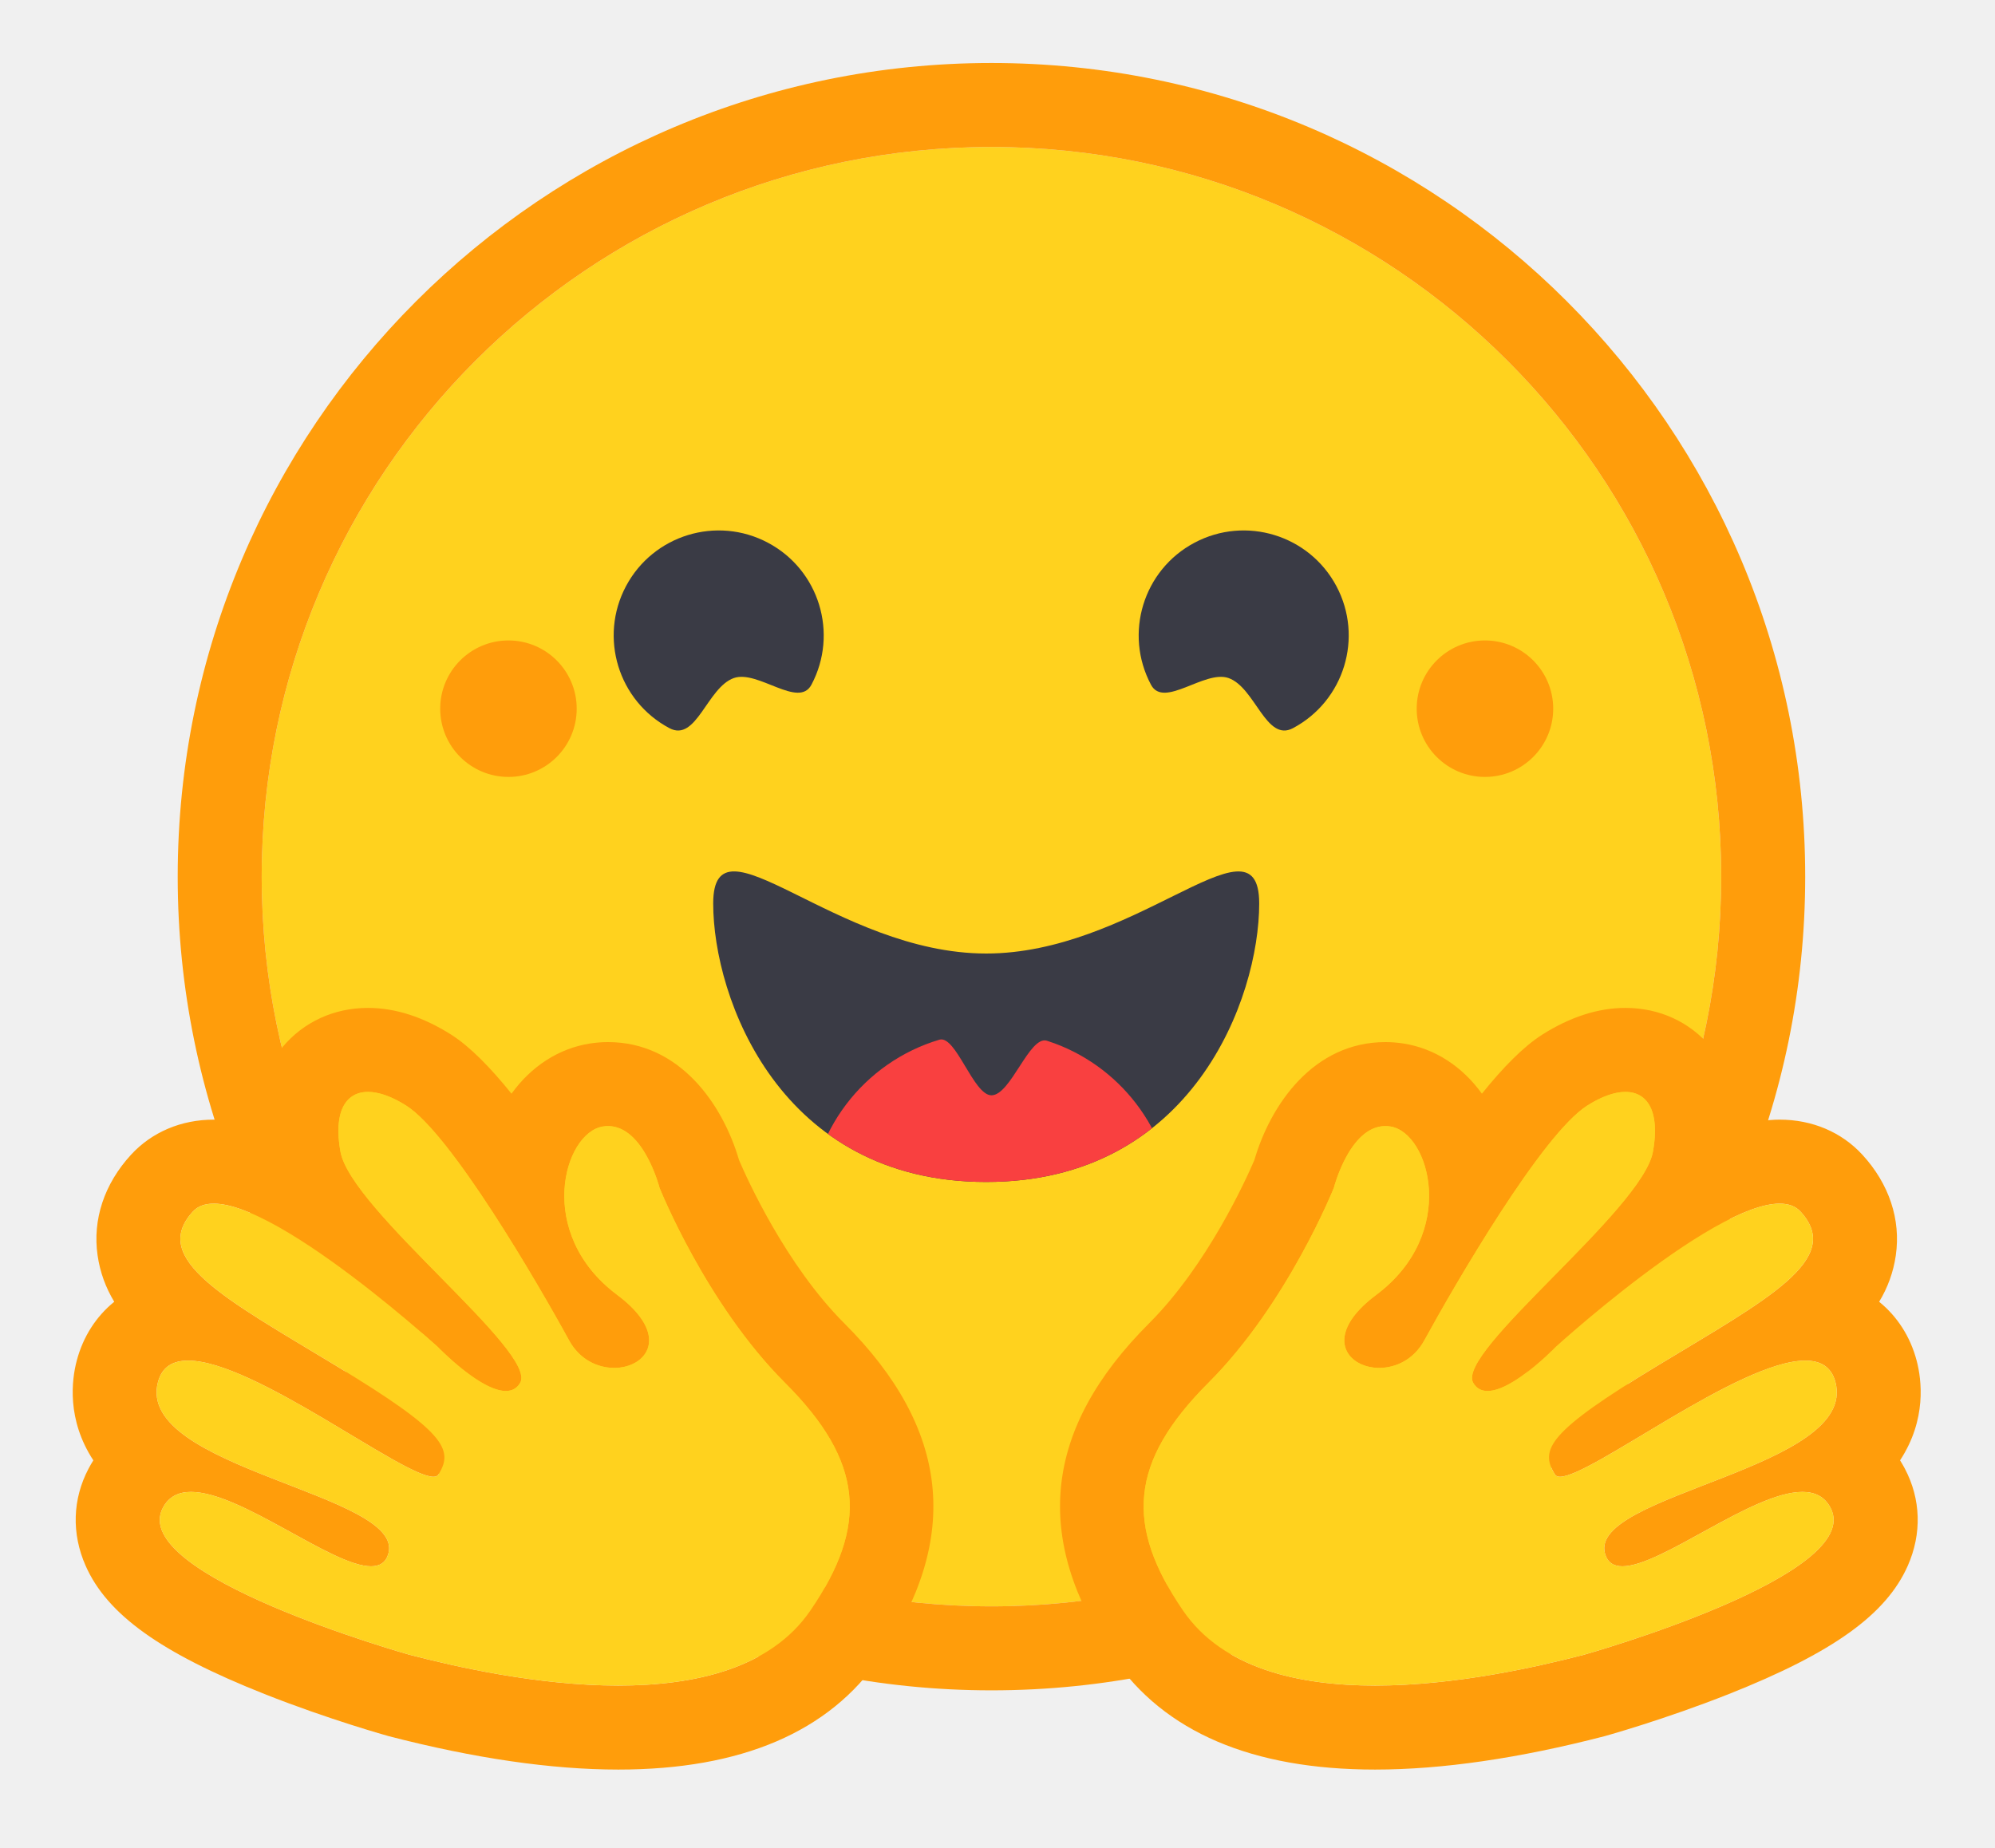
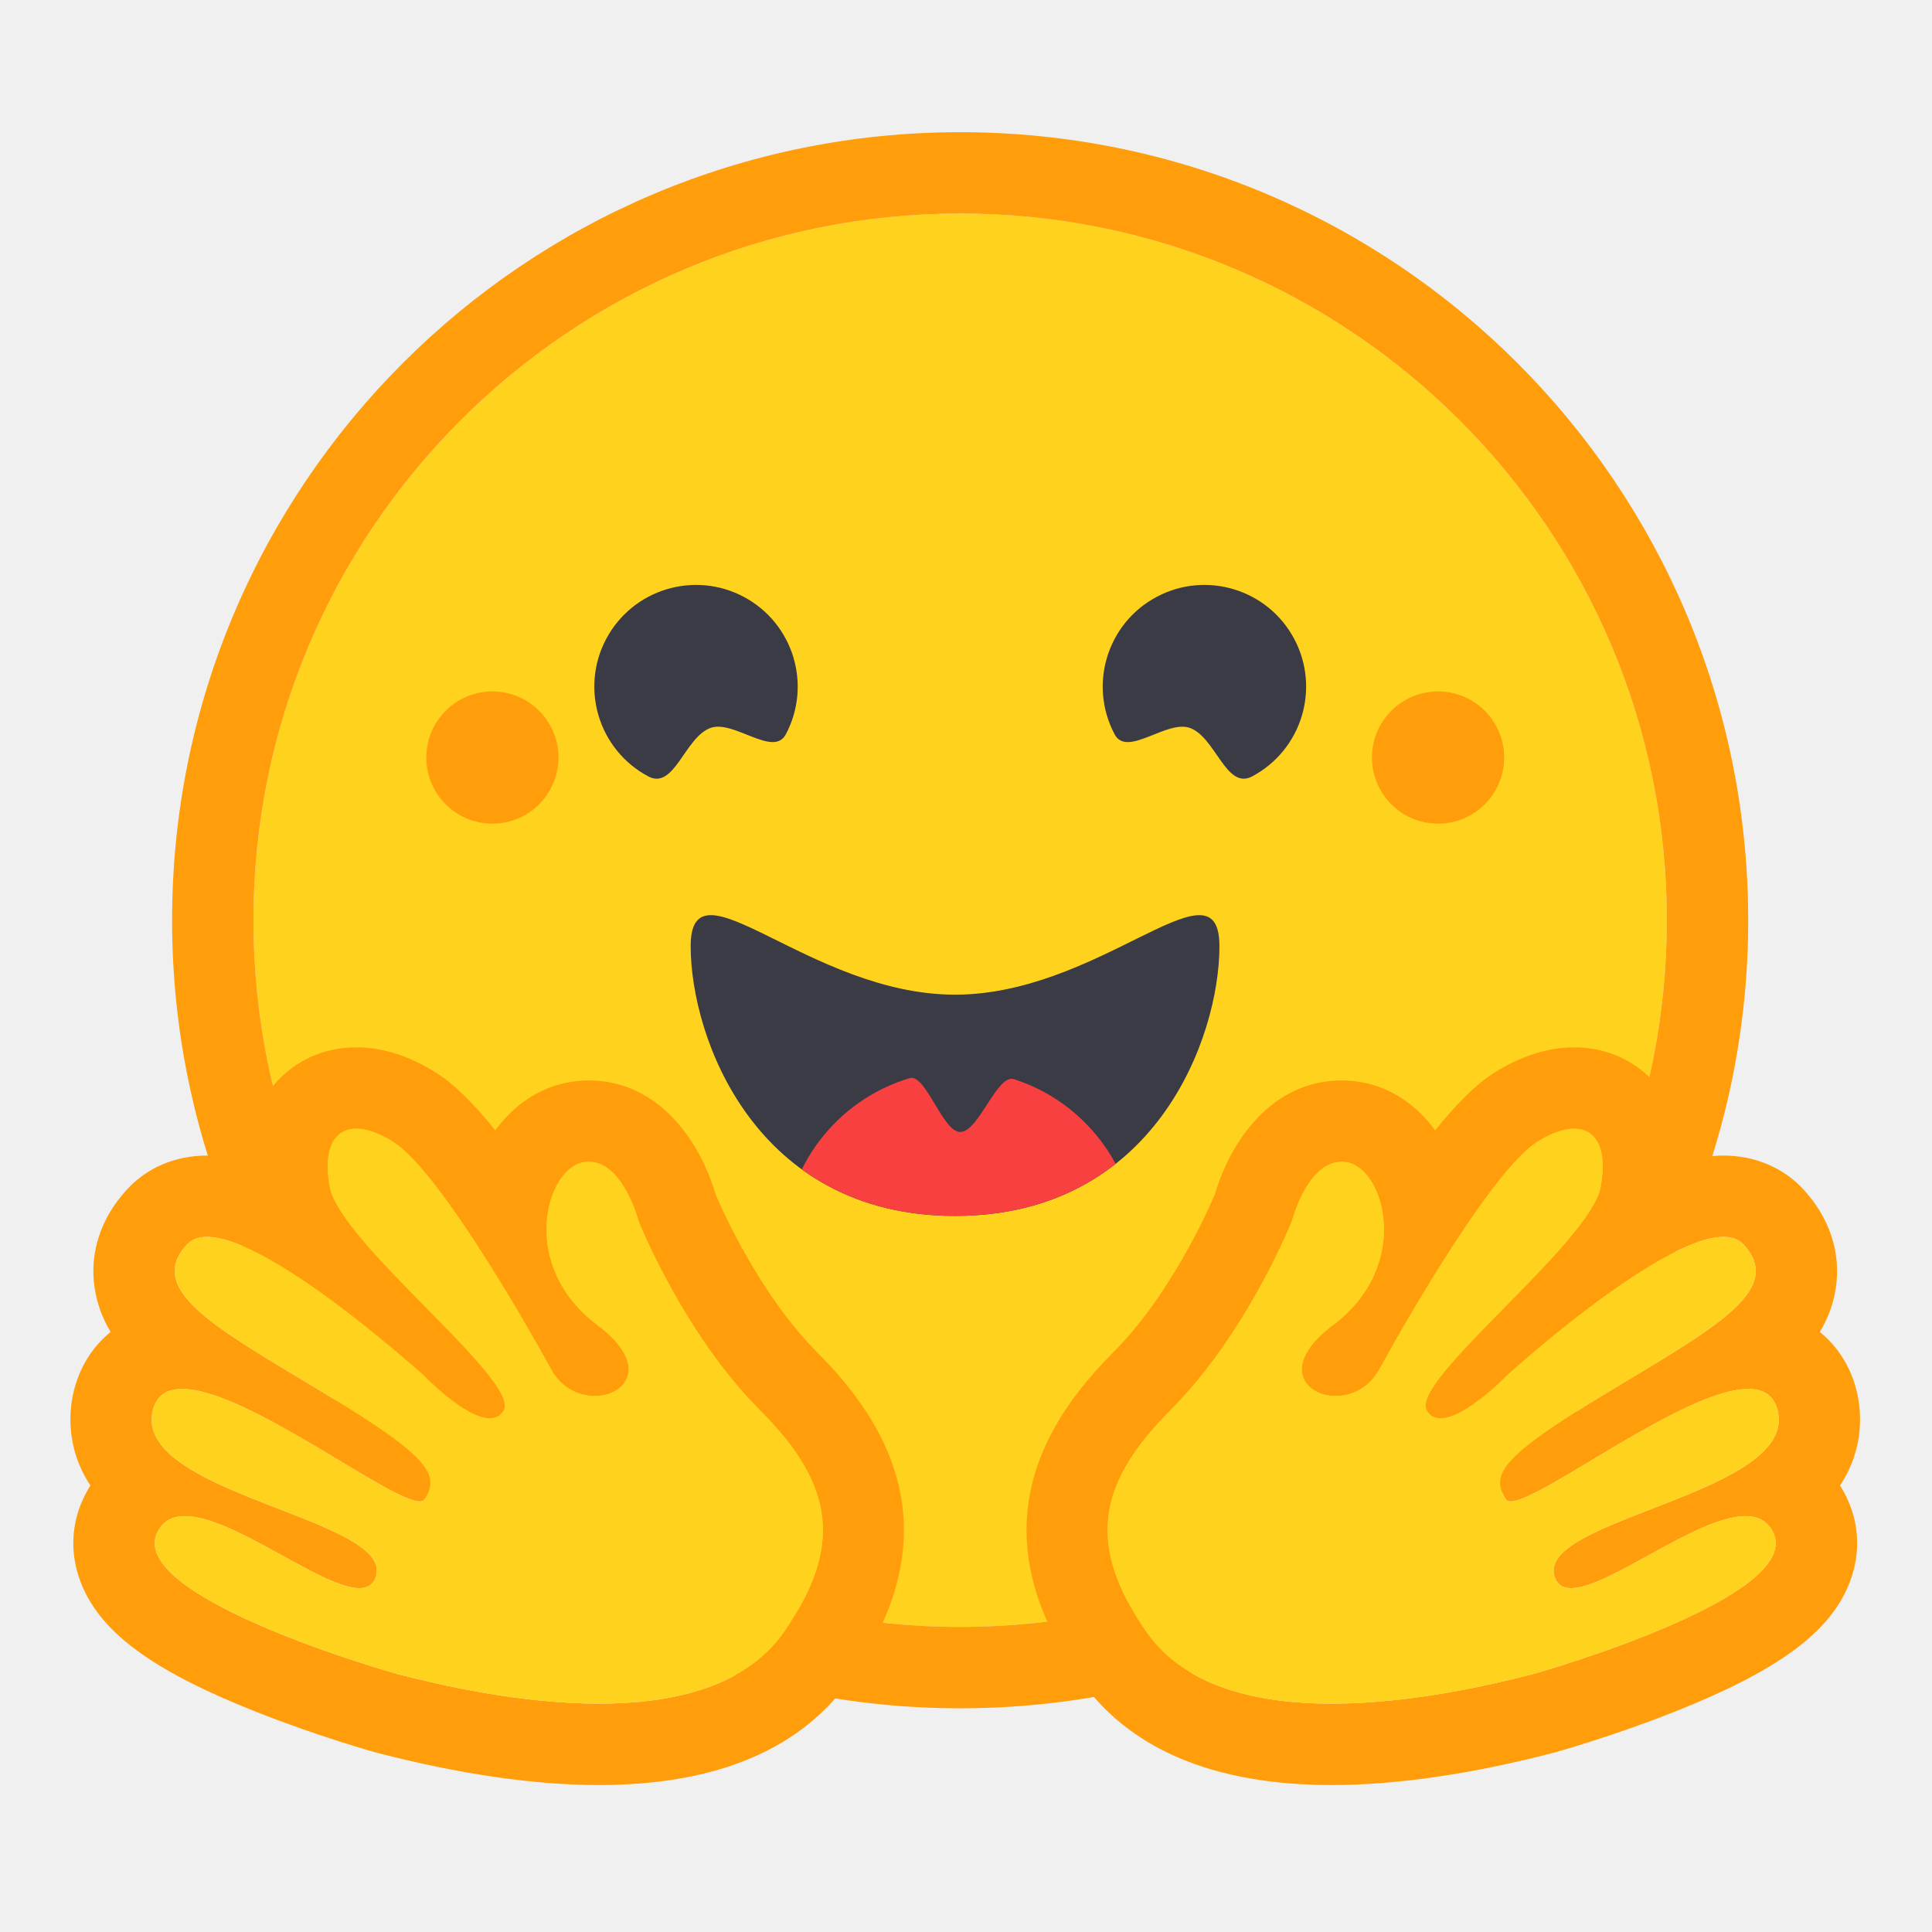
- <svg xmlns="http://www.w3.org/2000/svg" width="95" height="88" viewBox="0 0 95 88" fill="none">
+ <svg xmlns="http://www.w3.org/2000/svg" width="16" height="16" viewBox="0 0 95 88" fill="none">
  <path d="M47.212 76.5C66.404 76.5 81.962 60.942 81.962 41.75C81.962 22.558 66.404 7 47.212 7C28.02 7 12.462 22.558 12.462 41.75C12.462 60.942 28.02 76.5 47.212 76.5Z" fill="#FFD21E" />
  <path d="M81.962 41.75C81.962 22.558 66.404 7 47.212 7C28.02 7 12.462 22.558 12.462 41.75C12.462 60.942 28.02 76.5 47.212 76.5C66.404 76.5 81.962 60.942 81.962 41.75ZM8.462 41.75C8.462 20.349 25.811 3 47.212 3C68.613 3 85.962 20.349 85.962 41.75C85.962 63.151 68.613 80.5 47.212 80.5C25.811 80.5 8.462 63.151 8.462 41.75Z" fill="#FF9D0B" />
  <path d="M58.502 32.291C59.777 32.742 60.284 35.361 61.571 34.677C64.01 33.38 64.935 30.353 63.639 27.915C62.342 25.477 59.315 24.551 56.877 25.848C54.438 27.144 53.513 30.171 54.809 32.61C55.421 33.76 57.363 31.889 58.502 32.291Z" fill="#3A3B45" />
  <path d="M34.945 32.291C33.671 32.742 33.164 35.361 31.877 34.677C29.438 33.38 28.513 30.353 29.809 27.915C31.106 25.477 34.133 24.551 36.571 25.848C39.01 27.144 39.935 30.171 38.639 32.61C38.027 33.76 36.085 31.889 34.945 32.291Z" fill="#3A3B45" />
  <path d="M46.962 56.289C56.79 56.289 59.962 47.526 59.962 43.026C59.962 40.688 58.39 41.424 55.872 42.67C53.545 43.822 50.41 45.41 46.962 45.41C39.782 45.41 33.962 38.526 33.962 43.026C33.962 47.526 37.133 56.289 46.962 56.289Z" fill="#3A3B45" />
  <mask id="mask0" mask-type="alpha" maskUnits="userSpaceOnUse" x="33" y="41" width="27" height="16">
    <path d="M46.962 56.289C56.79 56.289 59.962 47.526 59.962 43.026C59.962 40.688 58.39 41.424 55.872 42.67C53.545 43.822 50.41 45.41 46.962 45.41C39.782 45.41 33.962 38.526 33.962 43.026C33.962 47.526 37.133 56.289 46.962 56.289Z" fill="white" />
  </mask>
  <g mask="url(#mask0)">
    <path d="M47.212 66.5C52.002 66.5 55.885 62.617 55.885 57.827C55.885 54.096 53.529 50.916 50.224 49.691C50.102 49.646 49.979 49.604 49.855 49.564C49.022 49.298 48.134 52.162 47.212 52.162C46.351 52.162 45.519 49.28 44.733 49.514C41.151 50.58 38.539 53.898 38.539 57.827C38.539 62.617 42.422 66.5 47.212 66.5Z" fill="#F94040" />
  </g>
  <path d="M70.712 37C72.507 37 73.962 35.545 73.962 33.75C73.962 31.955 72.507 30.5 70.712 30.5C68.917 30.5 67.462 31.955 67.462 33.75C67.462 35.545 68.917 37 70.712 37Z" fill="#FF9D0B" />
  <path d="M24.212 37C26.007 37 27.462 35.545 27.462 33.75C27.462 31.955 26.007 30.5 24.212 30.5C22.417 30.5 20.962 31.955 20.962 33.75C20.962 35.545 22.417 37 24.212 37Z" fill="#FF9D0B" />
  <path d="M17.524 48C15.905 48 14.458 48.665 13.449 49.871C12.825 50.618 12.173 51.822 12.12 53.625C11.441 53.43 10.788 53.321 10.178 53.321C8.628 53.321 7.228 53.915 6.238 54.994C4.966 56.379 4.401 58.081 4.647 59.784C4.764 60.595 5.035 61.322 5.44 61.995C4.586 62.686 3.957 63.648 3.653 64.805C3.415 65.712 3.171 67.601 4.445 69.547C4.364 69.674 4.288 69.806 4.217 69.941C3.451 71.395 3.402 73.038 4.078 74.568C5.103 76.887 7.65 78.714 12.596 80.675C15.673 81.895 18.488 82.675 18.513 82.682C22.581 83.737 26.26 84.273 29.445 84.273C35.299 84.273 39.49 82.48 41.902 78.944C45.784 73.25 45.229 68.042 40.206 63.022C37.426 60.244 35.578 56.148 35.193 55.249C34.417 52.587 32.365 49.628 28.954 49.628H28.953C28.666 49.628 28.376 49.651 28.09 49.696C26.596 49.931 25.29 50.791 24.357 52.085C23.35 50.833 22.372 49.837 21.487 49.275C20.153 48.429 18.82 48 17.524 48ZM17.524 52C18.034 52 18.657 52.217 19.344 52.653C21.477 54.006 25.593 61.081 27.1 63.833C27.605 64.755 28.468 65.145 29.245 65.145C30.787 65.145 31.991 63.612 29.386 61.664C25.469 58.733 26.843 53.942 28.713 53.647C28.795 53.634 28.876 53.628 28.954 53.628C30.654 53.628 31.404 56.558 31.404 56.558C31.404 56.558 33.602 62.078 37.378 65.851C41.154 69.625 41.349 72.654 38.597 76.69C36.72 79.442 33.127 80.273 29.445 80.273C25.626 80.273 21.711 79.379 19.517 78.81C19.409 78.782 6.066 75.013 7.756 71.805C8.04 71.266 8.508 71.05 9.097 71.05C11.477 71.05 15.806 74.592 17.667 74.592C18.083 74.592 18.376 74.415 18.496 73.983C19.289 71.138 6.439 69.942 7.522 65.821C7.713 65.092 8.231 64.796 8.959 64.797C12.104 64.797 19.16 70.328 20.639 70.328C20.752 70.328 20.833 70.295 20.877 70.225C21.618 69.029 21.212 68.194 15.989 65.033C10.766 61.871 7.1 59.969 9.185 57.699C9.425 57.437 9.765 57.321 10.178 57.321C13.349 57.322 20.841 64.14 20.841 64.14C20.841 64.14 22.863 66.243 24.086 66.243C24.367 66.243 24.606 66.132 24.768 65.858C25.635 64.396 16.715 57.636 16.212 54.847C15.871 52.957 16.451 52 17.524 52Z" fill="#FF9D0B" />
  <path d="M38.597 76.69C41.349 72.654 41.154 69.625 37.378 65.851C33.602 62.078 31.404 56.558 31.404 56.558C31.404 56.558 30.583 53.352 28.713 53.647C26.843 53.942 25.47 58.733 29.387 61.664C33.304 64.594 28.607 66.585 27.1 63.833C25.593 61.081 21.478 54.006 19.344 52.653C17.211 51.3 15.709 52.058 16.212 54.847C16.715 57.636 25.636 64.396 24.768 65.859C23.9 67.321 20.841 64.14 20.841 64.14C20.841 64.14 11.269 55.429 9.185 57.699C7.101 59.969 10.766 61.871 15.989 65.033C21.213 68.194 21.618 69.029 20.877 70.225C20.135 71.421 8.605 61.7 7.522 65.821C6.44 69.942 19.289 71.138 18.496 73.983C17.703 76.829 9.445 68.598 7.756 71.805C6.066 75.013 19.409 78.782 19.517 78.81C23.827 79.928 34.773 82.297 38.597 76.69Z" fill="#FFD21E" />
  <path d="M77.4 48C79.019 48 80.466 48.665 81.475 49.871C82.099 50.618 82.751 51.822 82.804 53.625C83.483 53.43 84.136 53.321 84.746 53.321C86.296 53.321 87.696 53.915 88.686 54.994C89.958 56.379 90.523 58.081 90.277 59.784C90.16 60.595 89.889 61.322 89.484 61.995C90.338 62.686 90.967 63.648 91.271 64.805C91.509 65.712 91.753 67.601 90.479 69.547C90.56 69.674 90.636 69.806 90.707 69.941C91.473 71.395 91.522 73.038 90.846 74.568C89.821 76.887 87.274 78.714 82.328 80.675C79.251 81.895 76.436 82.675 76.411 82.682C72.343 83.737 68.664 84.273 65.479 84.273C59.625 84.273 55.434 82.48 53.022 78.944C49.14 73.25 49.695 68.042 54.718 63.022C57.498 60.244 59.346 56.148 59.731 55.249C60.507 52.587 62.559 49.628 65.97 49.628H65.971C66.258 49.628 66.548 49.651 66.834 49.696C68.328 49.931 69.634 50.791 70.567 52.085C71.574 50.833 72.552 49.837 73.437 49.275C74.771 48.429 76.104 48 77.4 48ZM77.4 52C76.89 52 76.267 52.217 75.58 52.653C73.447 54.006 69.331 61.081 67.824 63.833C67.319 64.755 66.456 65.145 65.679 65.145C64.137 65.145 62.933 63.612 65.538 61.664C69.455 58.733 68.081 53.942 66.211 53.647C66.129 53.634 66.048 53.628 65.97 53.628C64.27 53.628 63.52 56.558 63.52 56.558C63.52 56.558 61.322 62.078 57.546 65.851C53.77 69.625 53.575 72.654 56.327 76.69C58.204 79.442 61.797 80.273 65.479 80.273C69.298 80.273 73.213 79.379 75.407 78.81C75.515 78.782 88.858 75.013 87.168 71.805C86.884 71.266 86.416 71.05 85.827 71.05C83.447 71.05 79.118 74.592 77.257 74.592C76.841 74.592 76.548 74.415 76.428 73.983C75.635 71.138 88.485 69.942 87.402 65.821C87.211 65.092 86.693 64.796 85.965 64.797C82.82 64.797 75.764 70.328 74.285 70.328C74.172 70.328 74.091 70.295 74.047 70.225C73.306 69.029 73.712 68.194 78.935 65.033C84.158 61.871 87.824 59.969 85.739 57.699C85.499 57.437 85.159 57.321 84.746 57.321C81.575 57.322 74.083 64.14 74.083 64.14C74.083 64.14 72.061 66.243 70.838 66.243C70.557 66.243 70.318 66.132 70.156 65.858C69.289 64.396 78.209 57.636 78.712 54.847C79.053 52.957 78.473 52 77.4 52Z" fill="#FF9D0B" />
  <path d="M56.327 76.69C53.575 72.654 53.77 69.625 57.546 65.851C61.322 62.078 63.52 56.558 63.52 56.558C63.52 56.558 64.341 53.352 66.211 53.647C68.081 53.942 69.454 58.733 65.537 61.664C61.62 64.594 66.317 66.585 67.824 63.833C69.331 61.081 73.446 54.006 75.58 52.653C77.713 51.3 79.215 52.058 78.712 54.847C78.209 57.636 69.288 64.396 70.156 65.859C71.024 67.321 74.083 64.14 74.083 64.14C74.083 64.14 83.655 55.429 85.739 57.699C87.823 59.969 84.158 61.871 78.935 65.033C73.711 68.194 73.306 69.029 74.047 70.225C74.789 71.421 86.319 61.7 87.402 65.821C88.484 69.942 75.635 71.138 76.428 73.983C77.221 76.829 85.479 68.598 87.168 71.805C88.858 75.013 75.515 78.782 75.407 78.81C71.097 79.928 60.151 82.297 56.327 76.69Z" fill="#FFD21E" />
</svg>
